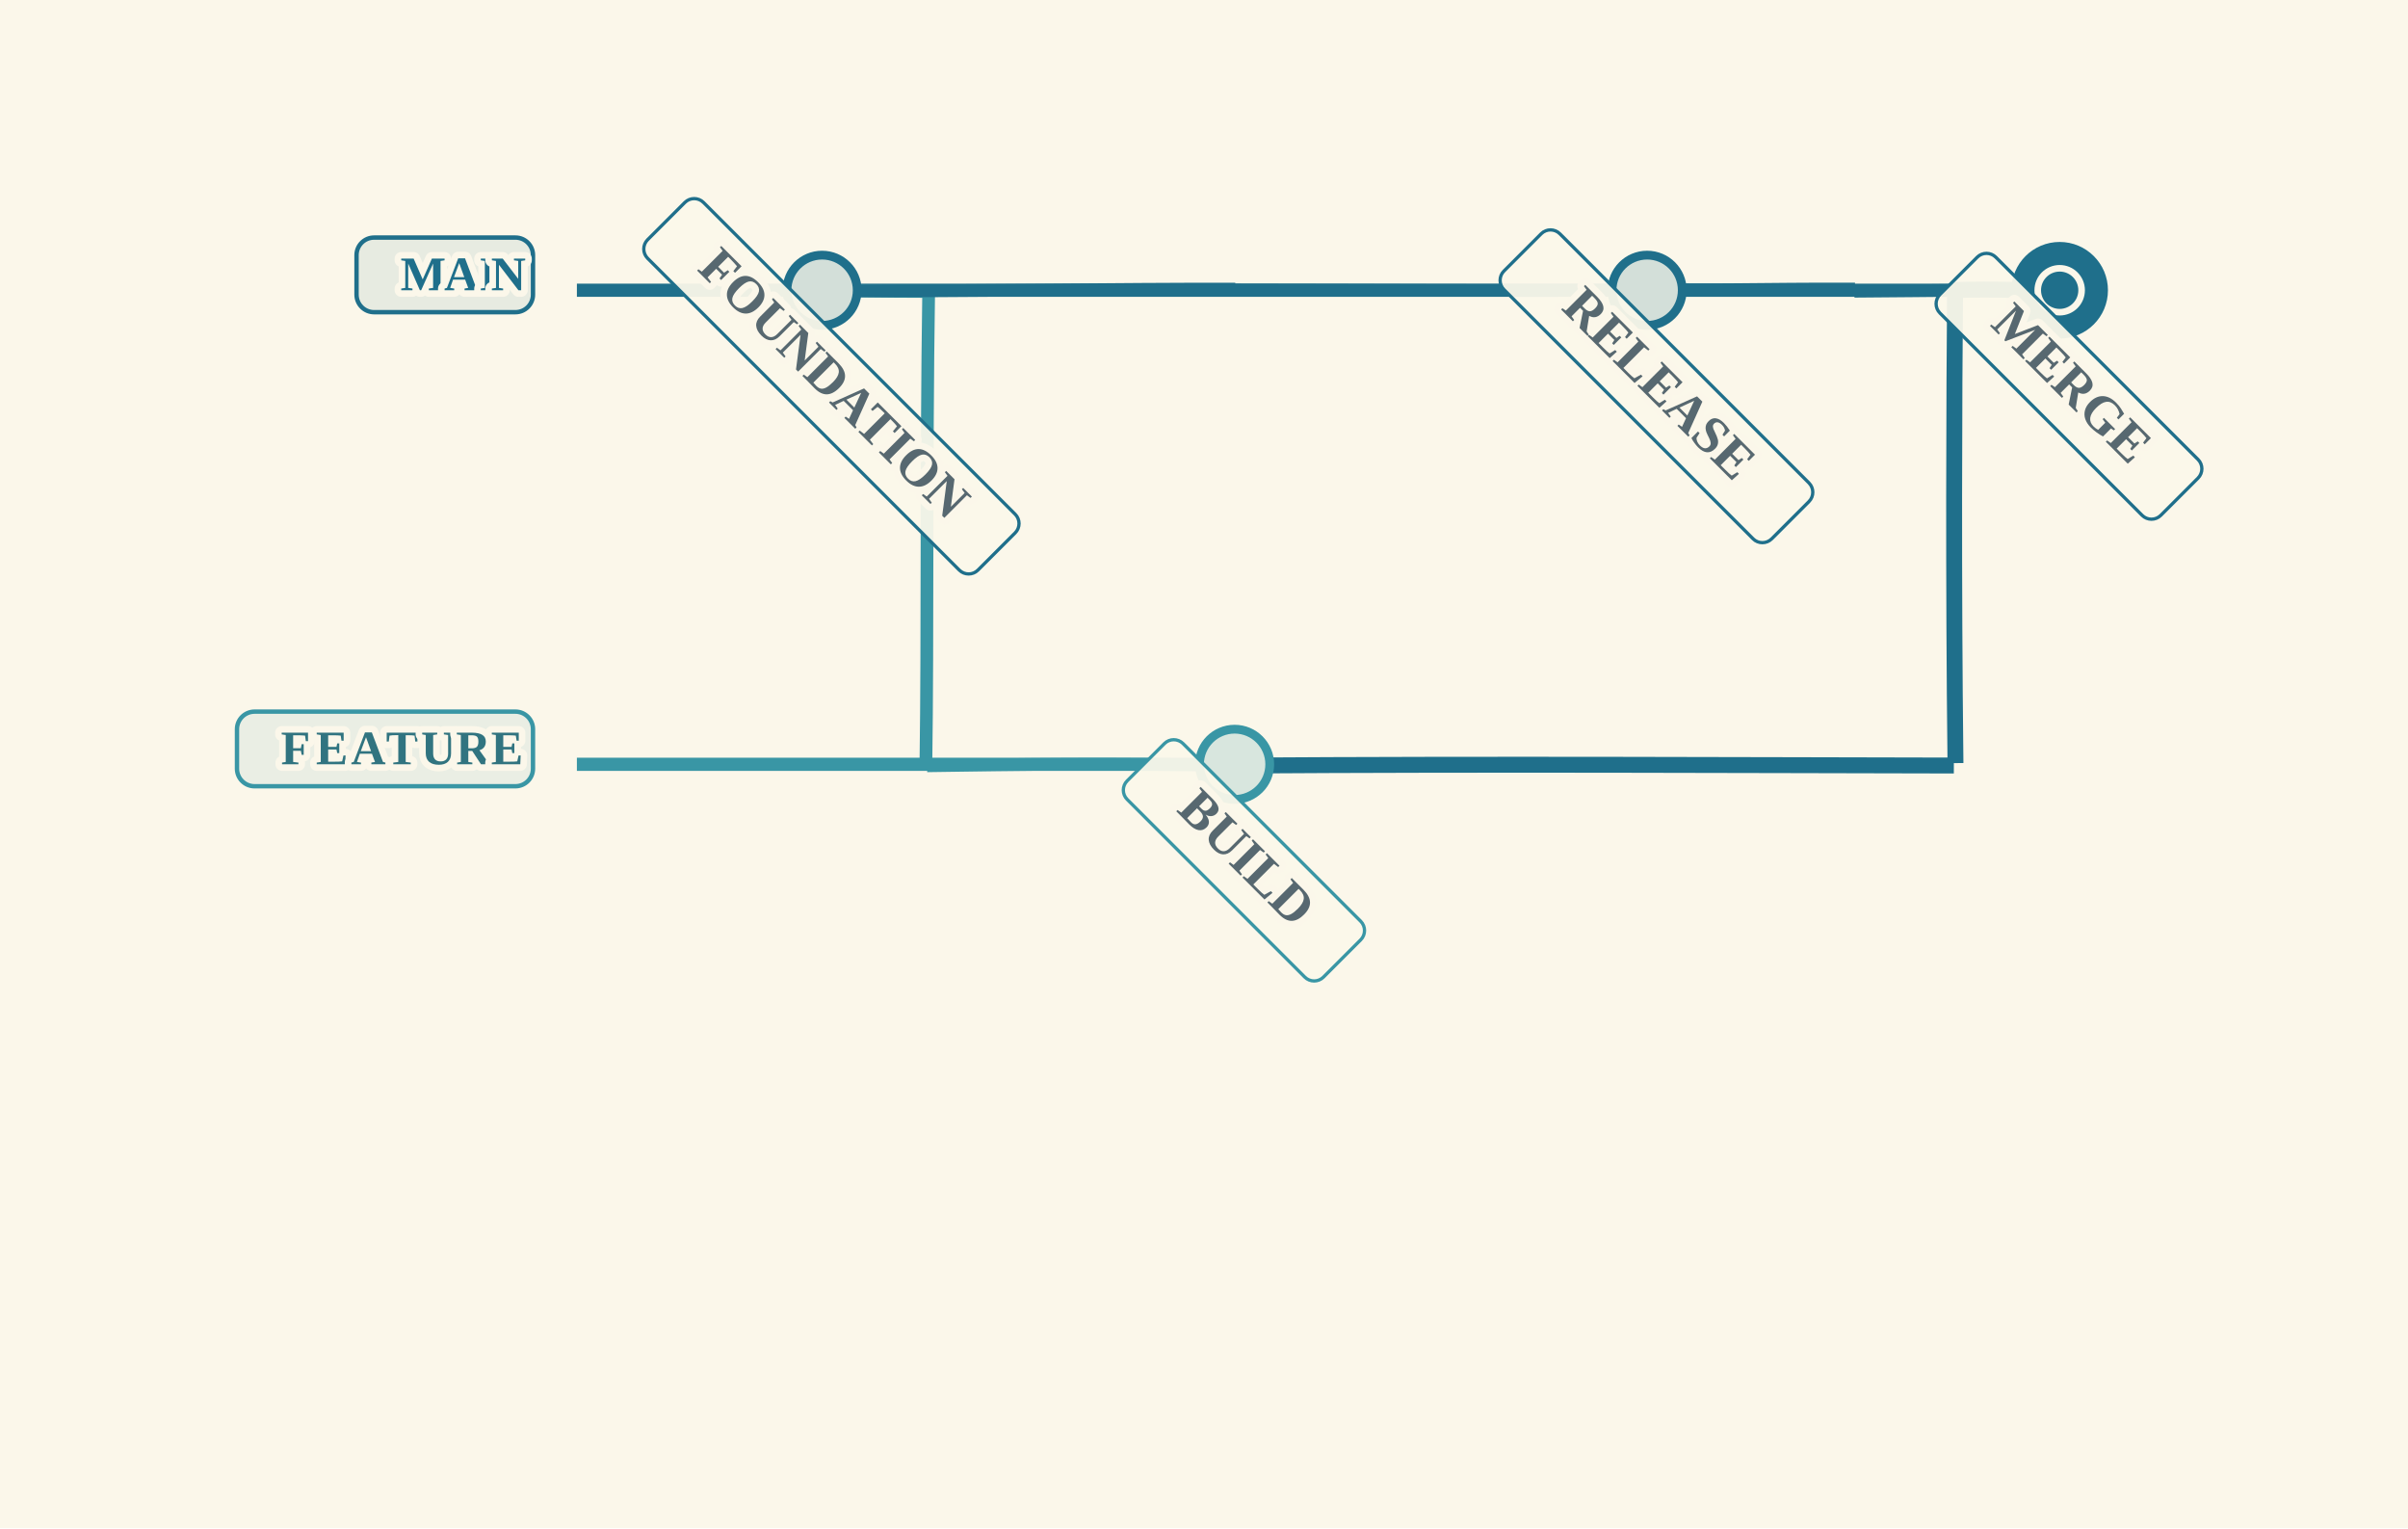
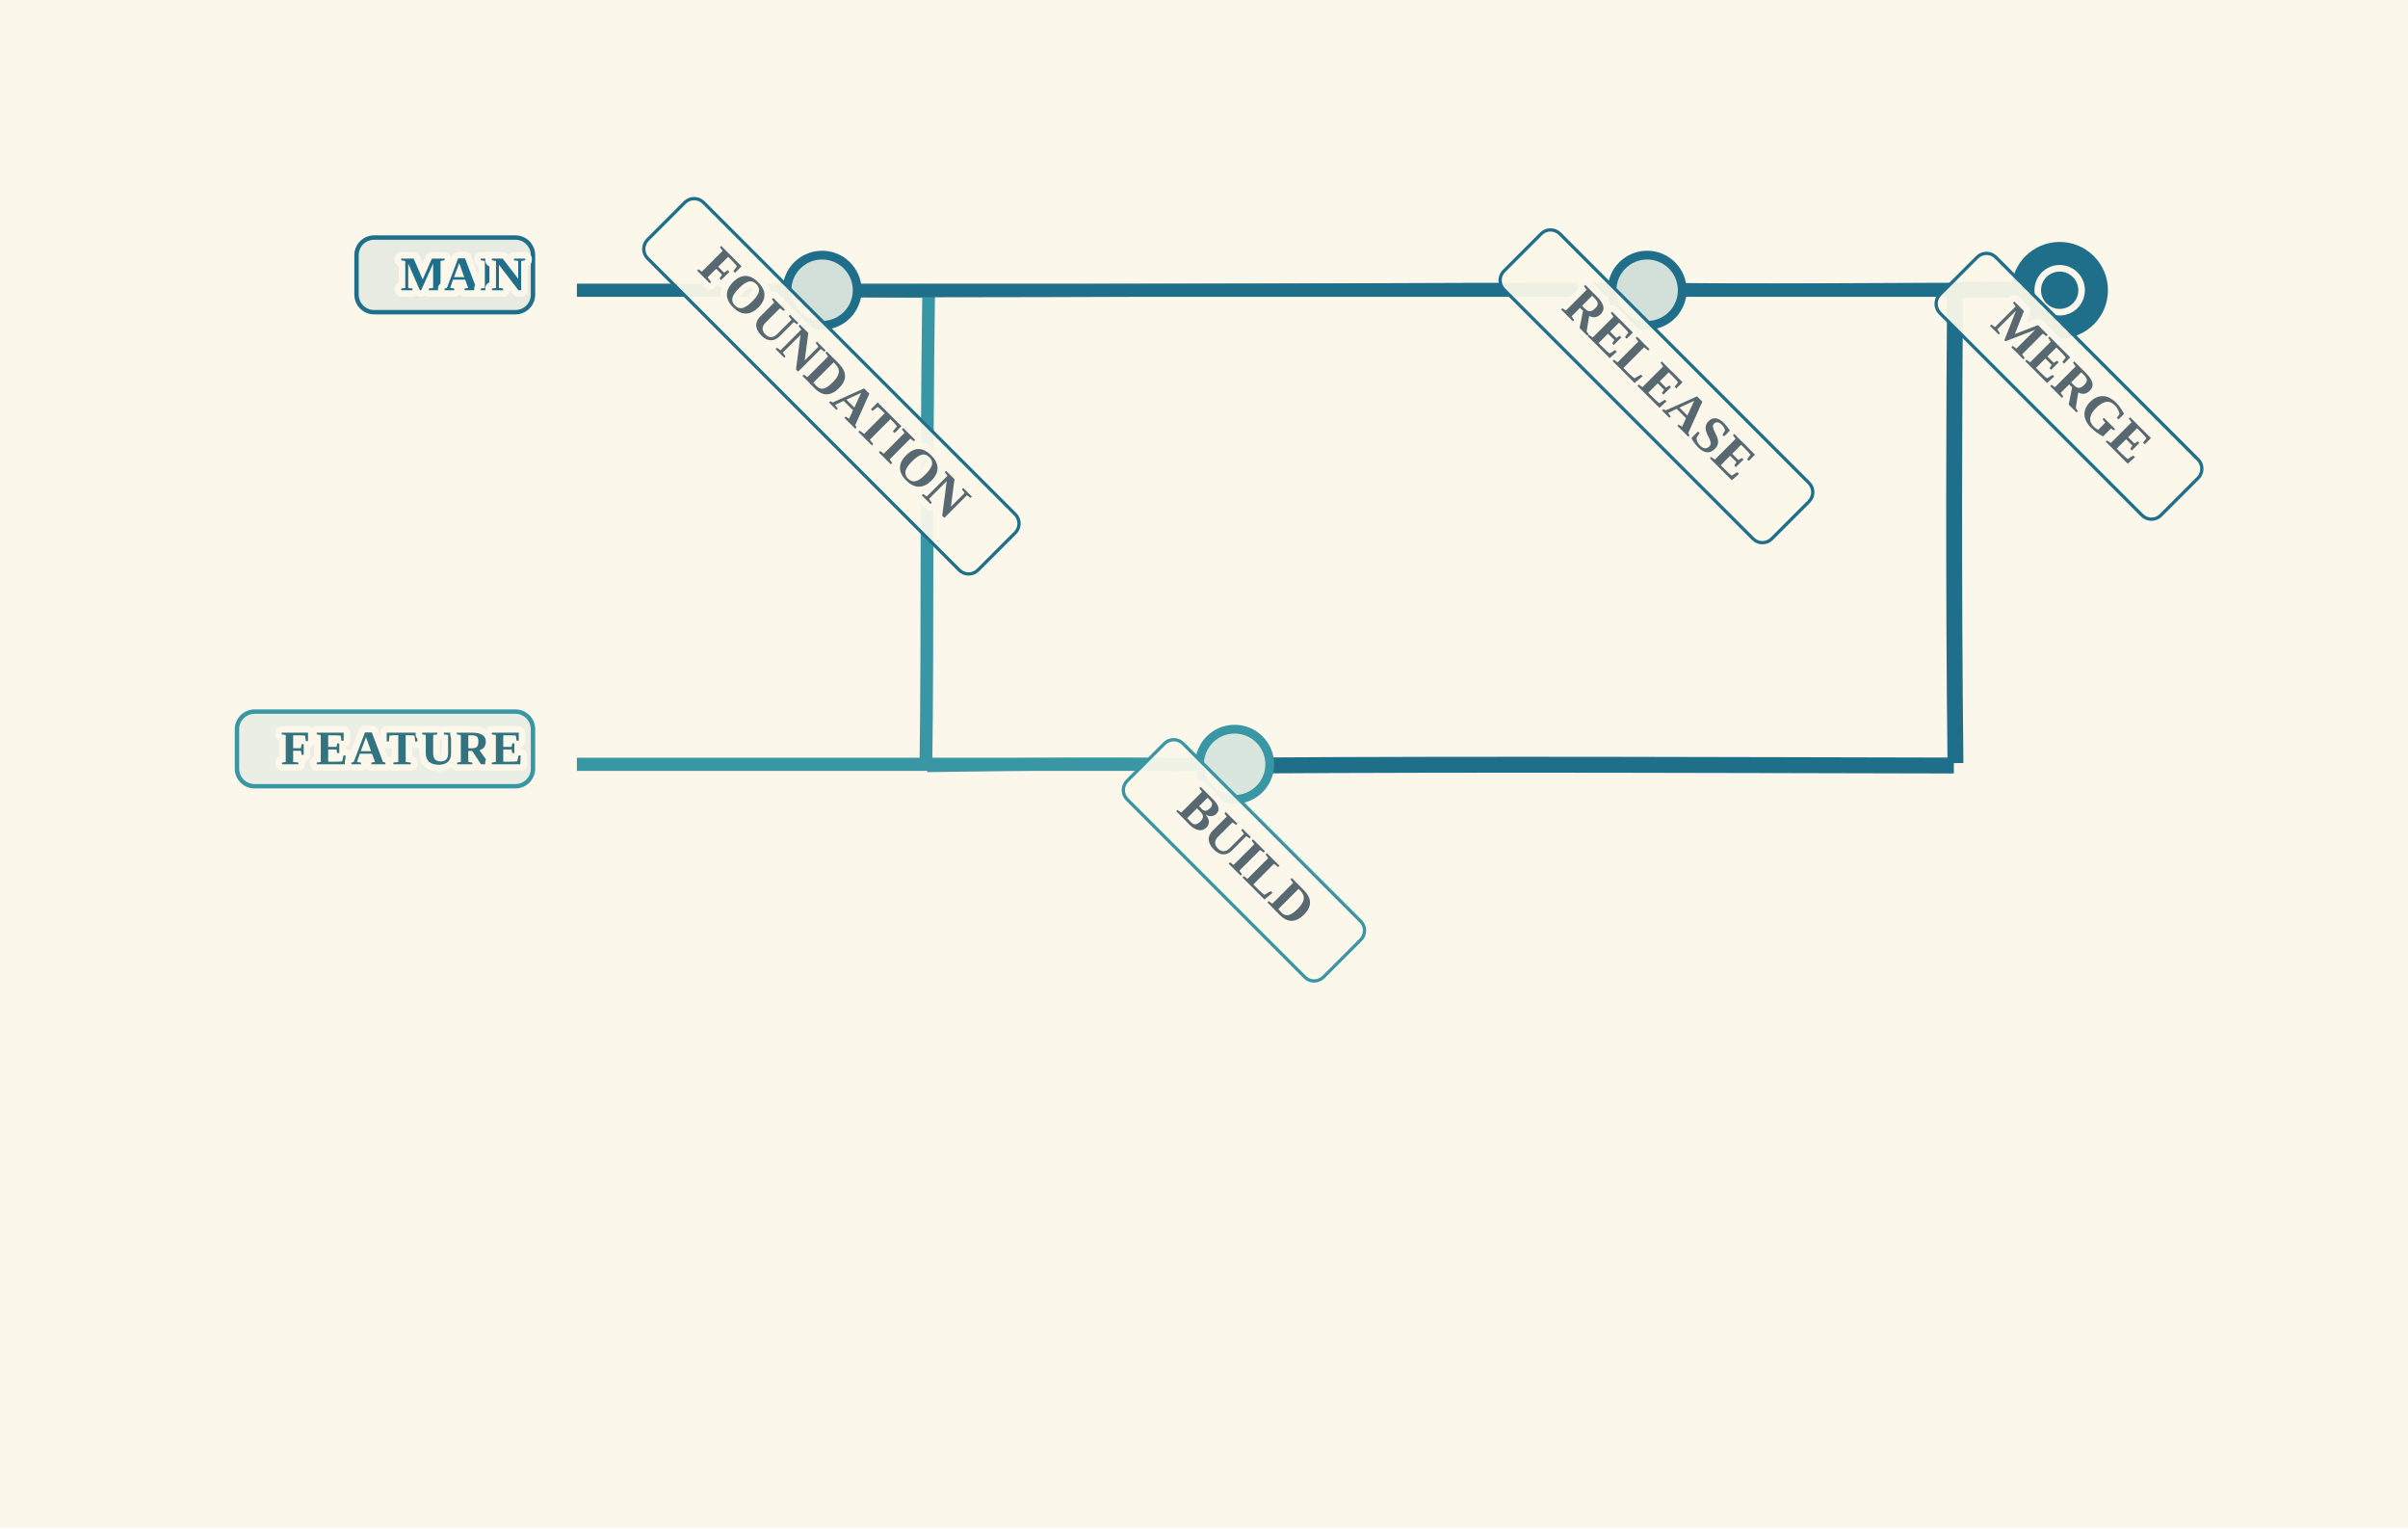
- <svg xmlns="http://www.w3.org/2000/svg" width="548.695" height="348.11" viewBox="0 0 548.695 348.11" style="--bg:#fbf7ea;--fg:#202a2f;--line:#38535e;--accent:#1f6f8b;--muted:#60727a;--surface:#fffaf0;--border:#38535e;--font:Share Tech Mono;background:#fbf7ea" aria-labelledby="gitgraph-title" aria-roledescription="git graph" role="img" class="am-0e1pc1711m5ghe">
+ <svg xmlns="http://www.w3.org/2000/svg" width="548.695" height="348.11" viewBox="0 0 548.695 348.11" style="--bg:#fbf7ea;--fg:#202a2f;--line:#38535e;--accent:#1f6f8b;--muted:#60727a;--surface:#fffaf0;--border:#38535e;--font:Share Tech Mono;background:#fbf7ea" aria-labelledby="gitgraph-title" aria-roledescription="git graph" role="img" class="am-119b3931pl7d81">
  <style>
-   svg.am-0e1pc1711m5ghe { font-family: var(--font, 'Share Tech Mono'), system-ui, sans-serif; }
-   svg.am-0e1pc1711m5ghe {
+   svg.am-119b3931pl7d81 { font-family: var(--font, 'Share Tech Mono'), system-ui, sans-serif; }
+   svg.am-119b3931pl7d81 {
    /* Derived from --bg and --fg (overridable via --line, --accent, etc.) */
    --_text:          #202a2f;
    --_text-sec:      #60727a;
    --_text-muted:    #60727a;
    --_text-faint:    #858885;
    --_line:          #38535e;
    --_arrow:         #1f6f8b;
    --_node-fill:     #fffaf0;
    --_node-stroke:   #38535e;
    --_group-fill:    #fbf7ea;
    --_group-hdr:     #f0ede1;
    --_inner-stroke:  #e1ded4;
    --_key-badge:     #e5e3d7;
  }
</style>
  <rect width="548.695" height="348.11" fill="#fbf7ea" data-backdrop="page" />
  <g class="git-branch" data-id="branch:main" data-branch="main" data-role="group">
    <rect class="git-branch-label-background" x="81.24" y="54.118" width="40.21" height="17" rx="4" ry="4" fill="#e7ebe1" stroke="#1f6f8b" stroke-width="1" />
    <line class="git-branch-line" data-branch="main" x1="131.45" y1="66.118" x2="469.325" y2="66.118" stroke="#1f6f8b" stroke-width="3" />
    <text paint-order="stroke" stroke="#fbf7ea" stroke-width="3" stroke-linejoin="round" stroke-linecap="round" x="121.45" y="62.268" class="git-branch-label" data-branch="main" text-anchor="end" font-size="11" font-weight="700" letter-spacing="0.06" fill="#1f6f8b" data-prepared-text="true" dy="3.85">
      <tspan x="91.24" text-anchor="start" letter-spacing="0" data-text-fragment="true" textLength="9.9" lengthAdjust="spacingAndGlyphs">M</tspan>
      <tspan x="101.2" text-anchor="start" letter-spacing="0" data-text-fragment="true" textLength="7.92" lengthAdjust="spacingAndGlyphs">A</tspan>
      <tspan x="109.18" text-anchor="start" letter-spacing="0" data-text-fragment="true" textLength="2.64" lengthAdjust="spacingAndGlyphs">I</tspan>
      <tspan x="111.88" text-anchor="start" letter-spacing="0" data-text-fragment="true" textLength="9.57" lengthAdjust="spacingAndGlyphs">N</tspan>
    </text>
  </g>
  <g class="git-branch" data-id="branch:feature" data-branch="feature" data-role="group">
    <rect class="git-branch-label-background" x="54" y="162.11" width="67.45" height="17" rx="4" ry="4" fill="#eaeee4" stroke="#3996a5" stroke-width="1" />
    <line class="git-branch-line" data-branch="feature" x1="131.45" y1="174.11" x2="281.325" y2="174.11" stroke="#3996a5" stroke-width="3" />
    <text paint-order="stroke" stroke="#fbf7ea" stroke-width="3" stroke-linejoin="round" stroke-linecap="round" x="121.45" y="170.26" class="git-branch-label" data-branch="feature" text-anchor="end" font-size="11" font-weight="700" letter-spacing="0.06" fill="#317480" data-prepared-text="true" dy="3.85">
      <tspan x="64" text-anchor="start" letter-spacing="0" data-text-fragment="true" textLength="7.92" lengthAdjust="spacingAndGlyphs">F</tspan>
      <tspan x="71.98" text-anchor="start" letter-spacing="0" data-text-fragment="true" textLength="7.92" lengthAdjust="spacingAndGlyphs">E</tspan>
      <tspan x="79.96" text-anchor="start" letter-spacing="0" data-text-fragment="true" textLength="7.92" lengthAdjust="spacingAndGlyphs">A</tspan>
      <tspan x="87.94" text-anchor="start" letter-spacing="0" data-text-fragment="true" textLength="7.92" lengthAdjust="spacingAndGlyphs">T</tspan>
      <tspan x="95.92" text-anchor="start" letter-spacing="0" data-text-fragment="true" textLength="7.92" lengthAdjust="spacingAndGlyphs">U</tspan>
      <tspan x="103.9" text-anchor="start" letter-spacing="0" data-text-fragment="true" textLength="7.92" lengthAdjust="spacingAndGlyphs">R</tspan>
      <tspan x="111.88" text-anchor="start" letter-spacing="0" data-text-fragment="true" textLength="9.57" lengthAdjust="spacingAndGlyphs">E</tspan>
    </text>
  </g>
  <polyline stroke-opacity="0" class="git-edge git-edge-parent" points="187.325,66.118 211.325,66.118 211.325,174.11 281.325,174.11" fill="none" stroke="#3996a5" stroke-width="2" data-relationship="parent" data-direction="forward" data-id="base-&gt;work" data-role="edge" data-from="base" data-to="work" role="graphics-symbol" aria-roledescription="relation" aria-label="base to work" />
  <path d="M187.2 65.96 C193.78 66.33, 199.87 66.35, 211.42 66.4 M211.61 66.41 C211.02 105.22, 211.41 144.89, 210.98 174.06 M211.26 174.45 C232.14 174.13, 253.48 173.82, 281.58 174.4" fill="none" stroke="#3996a5" stroke-width="2.9" stroke-linecap="butt" stroke-linejoin="miter" stroke-miterlimit="4" />
-   <polyline stroke-opacity="0" class="git-edge git-edge-parent" points="187.325,66.118 281.325,66.118 281.325,66.118 375.325,66.118" fill="none" stroke="#1f6f8b" stroke-width="2" data-relationship="parent" data-direction="forward" data-id="base-&gt;release" data-role="edge" data-from="base" data-to="release" role="graphics-symbol" aria-roledescription="relation" aria-label="base to release" />
-   <path d="M187.05 66.26 C221.32 66.38, 254.91 65.79, 281.47 65.86 M281.32 66.12 C281.32 66.12, 281.32 66.12, 281.32 66.12 M281.39 66.04 C312.56 66.06, 344.12 66.26, 375.47 66.11" fill="none" stroke="#1f6f8b" stroke-width="2.9" stroke-linecap="butt" stroke-linejoin="miter" stroke-miterlimit="4" />
-   <polyline stroke-opacity="0" class="git-edge git-edge-parent" points="375.325,66.118 422.325,66.118 422.325,66.118 469.325,66.118" fill="none" stroke="#1f6f8b" stroke-width="2" data-relationship="parent" data-direction="forward" data-id="release-&gt;merge" data-role="edge" data-from="release" data-to="merge" role="graphics-symbol" aria-roledescription="relation" aria-label="release to merge" />
-   <path d="M375.12 65.79 C388.45 66.3, 401.09 65.77, 422.68 65.84 M422.32 66.12 C422.32 66.12, 422.32 66.12, 422.32 66.12 M422.56 66.34 C440.37 66.26, 458.41 65.79, 469.5 66.4" fill="none" stroke="#1f6f8b" stroke-width="2.9" stroke-linecap="butt" stroke-linejoin="miter" stroke-miterlimit="4" />
+   <polyline stroke-opacity="0" class="git-edge git-edge-parent" points="187.325,66.118 375.325,66.118" fill="none" stroke="#1f6f8b" stroke-width="2" data-relationship="parent" data-direction="forward" data-id="base-&gt;release" data-role="edge" data-from="base" data-to="release" role="graphics-symbol" aria-roledescription="relation" aria-label="base to release" />
+   <path d="M187.05 66.26 C255.18 66.35, 322.63 65.77, 375.47 65.86" fill="none" stroke="#1f6f8b" stroke-width="2.9" stroke-linecap="butt" stroke-linejoin="miter" stroke-miterlimit="4" />
+   <polyline stroke-opacity="0" class="git-edge git-edge-parent" points="375.325,66.118 469.325,66.118" fill="none" stroke="#1f6f8b" stroke-width="2" data-relationship="parent" data-direction="forward" data-id="release-&gt;merge" data-role="edge" data-from="release" data-to="merge" role="graphics-symbol" aria-roledescription="relation" aria-label="release to merge" />
+   <path d="M375.12 65.79 C401.23 66.31, 426.64 65.77, 469.68 65.84" fill="none" stroke="#1f6f8b" stroke-width="2.9" stroke-linecap="butt" stroke-linejoin="miter" stroke-miterlimit="4" />
  <polyline stroke-opacity="0" class="git-edge git-edge-merge" points="281.325,174.11 445.325,174.11 445.325,66.118 469.325,66.118" fill="none" stroke="#1f6f8b" stroke-width="2.5" data-relationship="merge" data-direction="forward" data-id="work-&gt;merge" data-role="edge" data-from="work" data-to="merge" role="graphics-symbol" aria-roledescription="relation" aria-label="work to merge" />
  <path d="M281.6 174.4 C339.73 174.02, 397.46 174.31, 445.21 174.39 M445.58 173.84 C445.09 132.05, 445.29 89.4, 445.49 66.1 M445.36 66.08 C454.42 65.76, 463.11 66.2, 469.55 66.3" fill="none" stroke="#1f6f8b" stroke-width="3.625" stroke-linecap="butt" stroke-linejoin="miter" stroke-miterlimit="4" />
  <g class="git-commit type-normal" data-id="base" data-branch="main" data-commit-type="NORMAL" data-role="node">
    <circle cx="187.325" cy="66.118" r="8" fill="#d3dfd9" stroke="#1f6f8b" stroke-width="2" />
    <rect class="git-commit-label-background" x="134.105" y="78.118" width="106.44" height="18" rx="3" ry="3" fill="#fbf7ea" fill-opacity="0.94" stroke="#1f6f8b" stroke-width="0.75" transform="rotate(45 187.325 90.118)" />
    <text paint-order="stroke" stroke="#fbf7ea" stroke-width="3" stroke-linejoin="round" stroke-linecap="round" x="187.325" y="85.918" class="git-commit-label" text-anchor="middle" font-size="12" font-weight="700" fill="#576870" transform="rotate(45 187.325 90.118)" data-prepared-text="true" dy="4.2" textLength="82.44" lengthAdjust="spacingAndGlyphs" data-font-metrics="deterministic-fit">FOUNDATION</text>
  </g>
  <g class="git-commit type-normal" data-id="work" data-branch="feature" data-commit-type="NORMAL" data-role="node">
    <circle cx="281.325" cy="174.11" r="8" fill="#d8e6de" stroke="#3996a5" stroke-width="2" />
    <rect class="git-commit-label-background" x="249.705" y="186.11" width="63.24" height="18" rx="3" ry="3" fill="#fbf7ea" fill-opacity="0.94" stroke="#3996a5" stroke-width="0.75" transform="rotate(45 281.325 198.11)" />
    <text paint-order="stroke" stroke="#fbf7ea" stroke-width="3" stroke-linejoin="round" stroke-linecap="round" x="281.325" y="193.91" class="git-commit-label" text-anchor="middle" font-size="12" font-weight="700" fill="#576870" transform="rotate(45 281.325 198.11)" data-prepared-text="true" dy="4.2" textLength="39.24" lengthAdjust="spacingAndGlyphs" data-font-metrics="deterministic-fit">BUILD</text>
  </g>
  <g class="git-commit type-normal" data-id="release" data-branch="main" data-commit-type="NORMAL" data-role="node">
    <circle cx="375.325" cy="66.118" r="8" fill="#d3dfd9" stroke="#1f6f8b" stroke-width="2" />
    <rect class="git-commit-label-background" x="332.185" y="78.118" width="86.28" height="18" rx="3" ry="3" fill="#fbf7ea" fill-opacity="0.94" stroke="#1f6f8b" stroke-width="0.75" transform="rotate(45 375.325 90.118)" />
    <text paint-order="stroke" stroke="#fbf7ea" stroke-width="3" stroke-linejoin="round" stroke-linecap="round" x="375.325" y="85.918" class="git-commit-label" text-anchor="middle" font-size="12" font-weight="700" fill="#576870" transform="rotate(45 375.325 90.118)" data-prepared-text="true" dy="4.2" textLength="62.28" lengthAdjust="spacingAndGlyphs" data-font-metrics="deterministic-fit">RELEASE</text>
  </g>
  <g class="git-commit type-merge" data-id="merge" data-branch="main" data-commit-type="MERGE" data-role="node">
    <circle cx="469.325" cy="66.118" r="10" fill="#1f6f8b" stroke="#1f6f8b" stroke-width="2" />
    <circle cx="469.325" cy="66.118" r="5" fill="none" stroke="#fbf7ea" stroke-width="1.5" />
    <rect class="git-commit-label-background" x="433.745" y="78.118" width="71.16" height="18" rx="3" ry="3" fill="#fbf7ea" fill-opacity="0.94" stroke="#1f6f8b" stroke-width="0.75" transform="rotate(45 469.325 90.118)" />
    <text paint-order="stroke" stroke="#fbf7ea" stroke-width="3" stroke-linejoin="round" stroke-linecap="round" x="469.325" y="85.918" class="git-commit-label" text-anchor="middle" font-size="12" font-weight="700" fill="#576870" transform="rotate(45 469.325 90.118)" data-prepared-text="true" dy="4.2" textLength="47.16" lengthAdjust="spacingAndGlyphs" data-font-metrics="deterministic-fit">MERGE</text>
  </g>
</svg>
